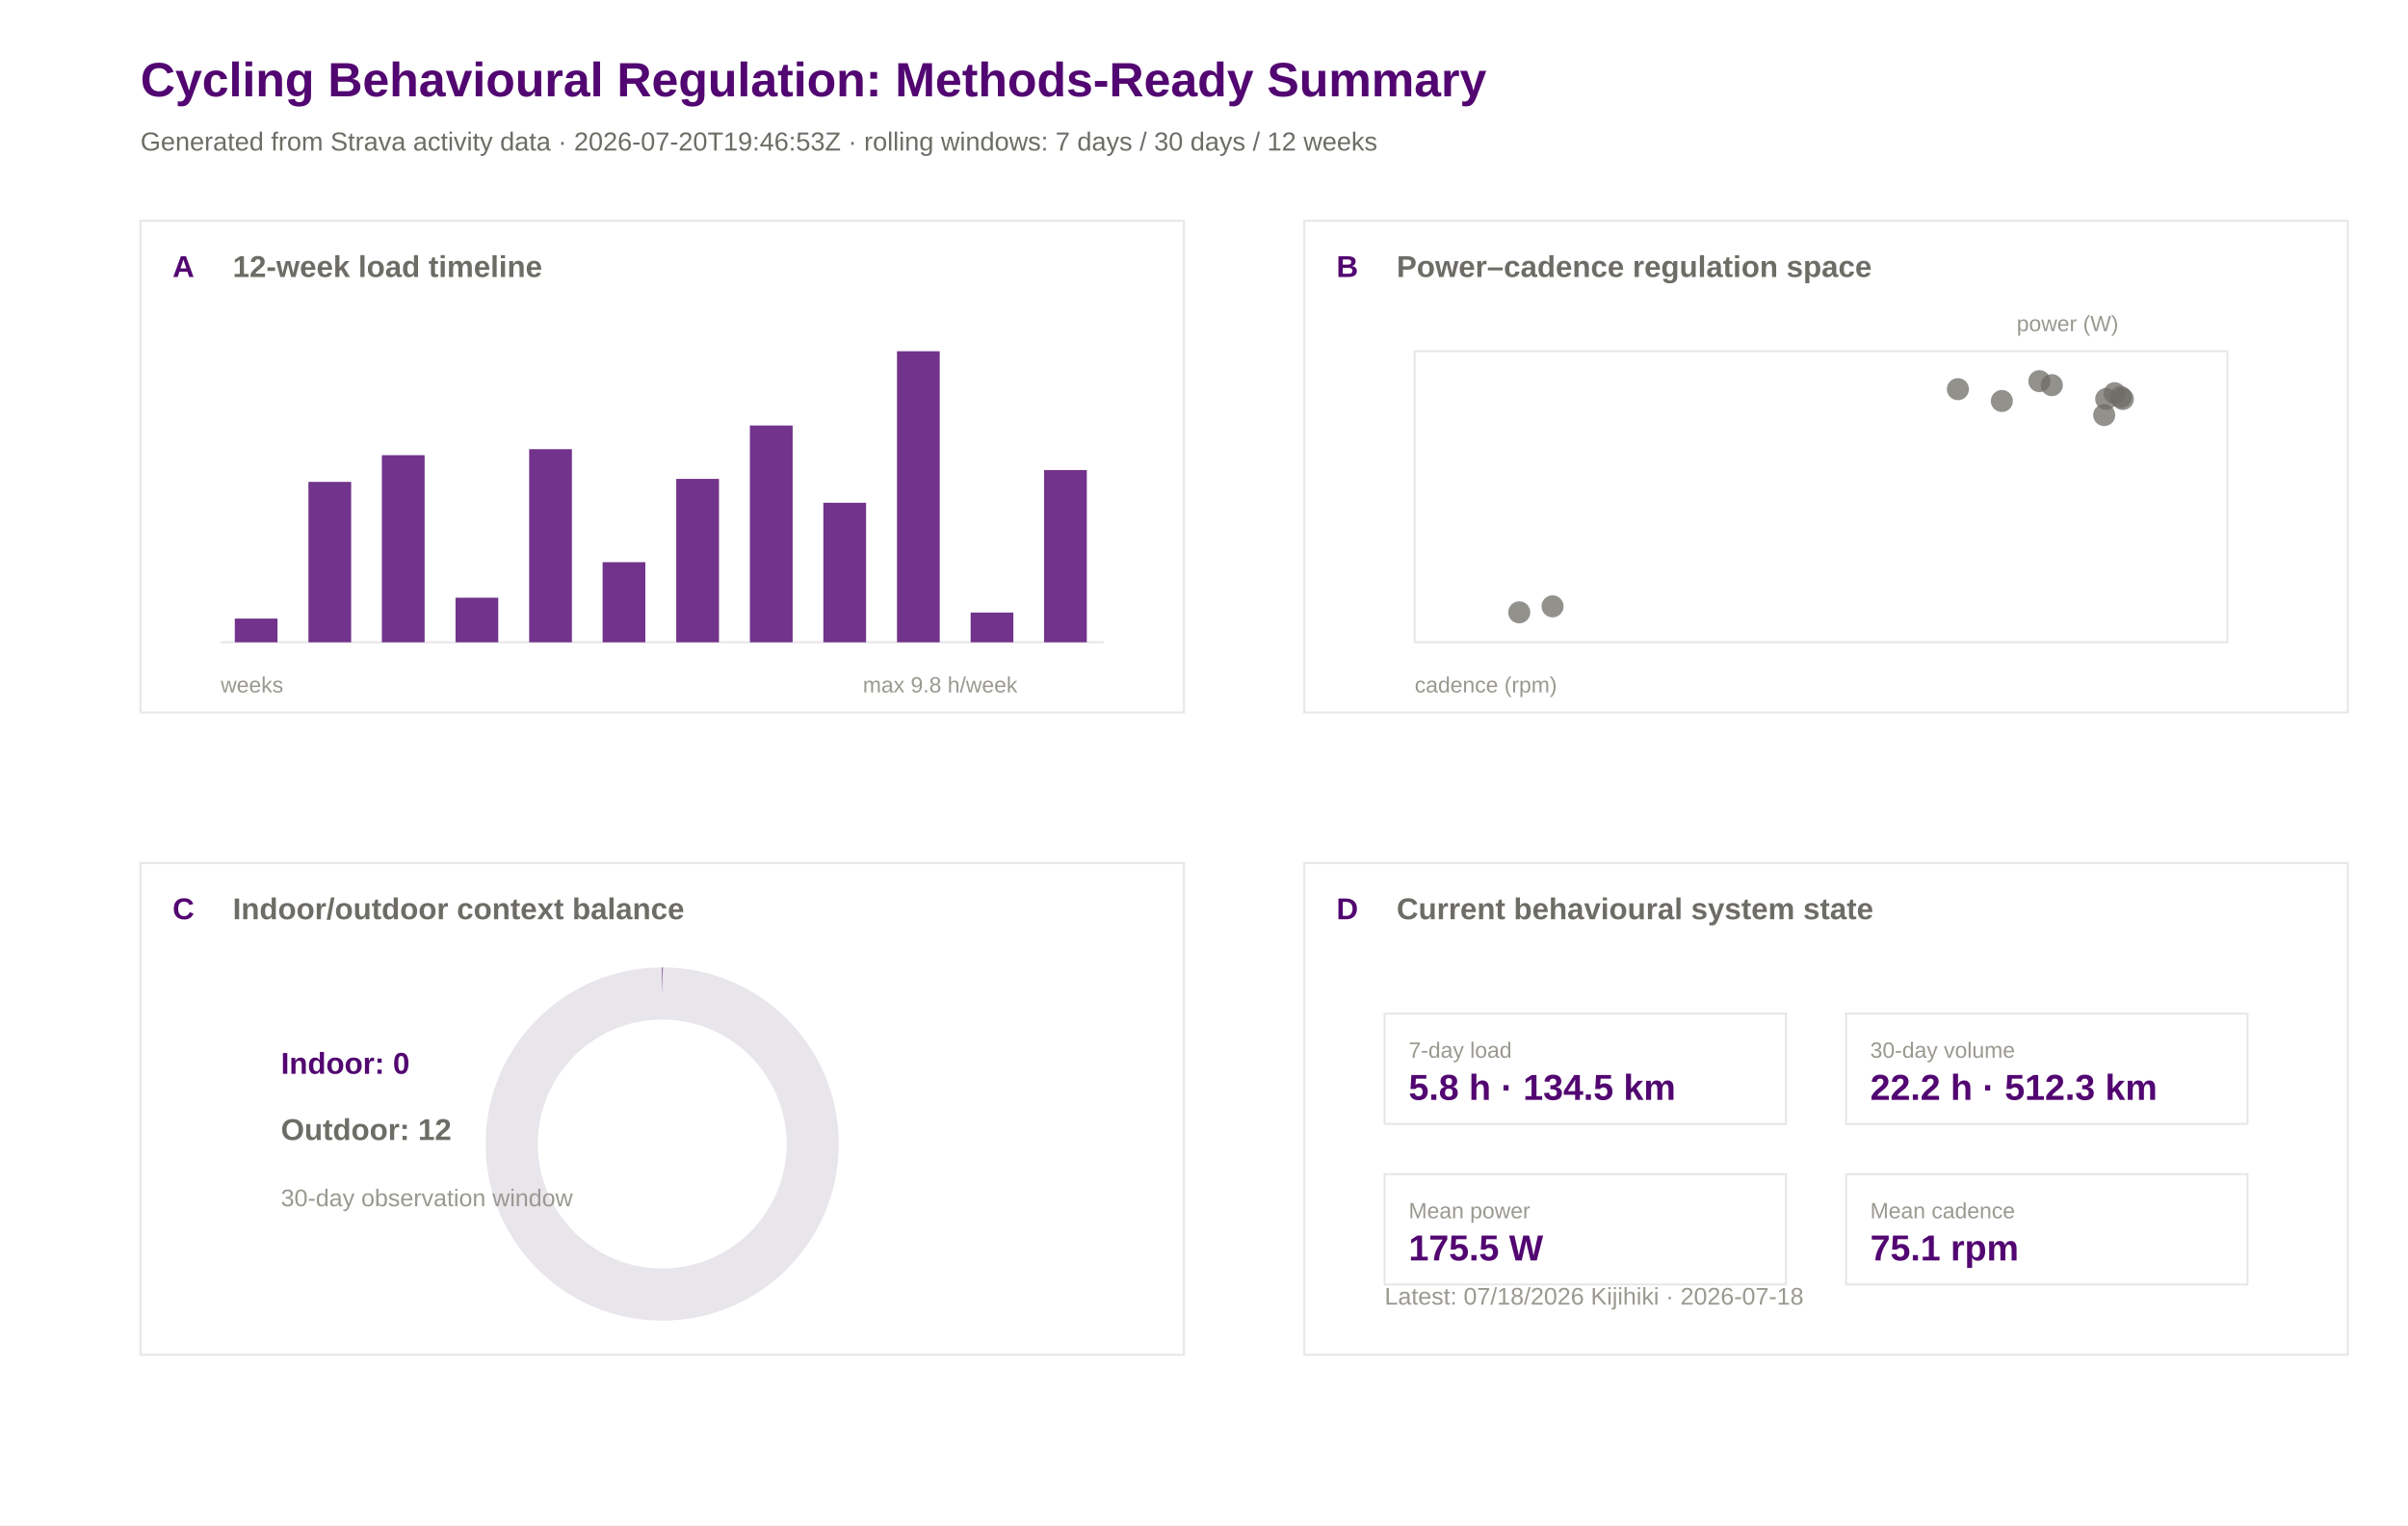
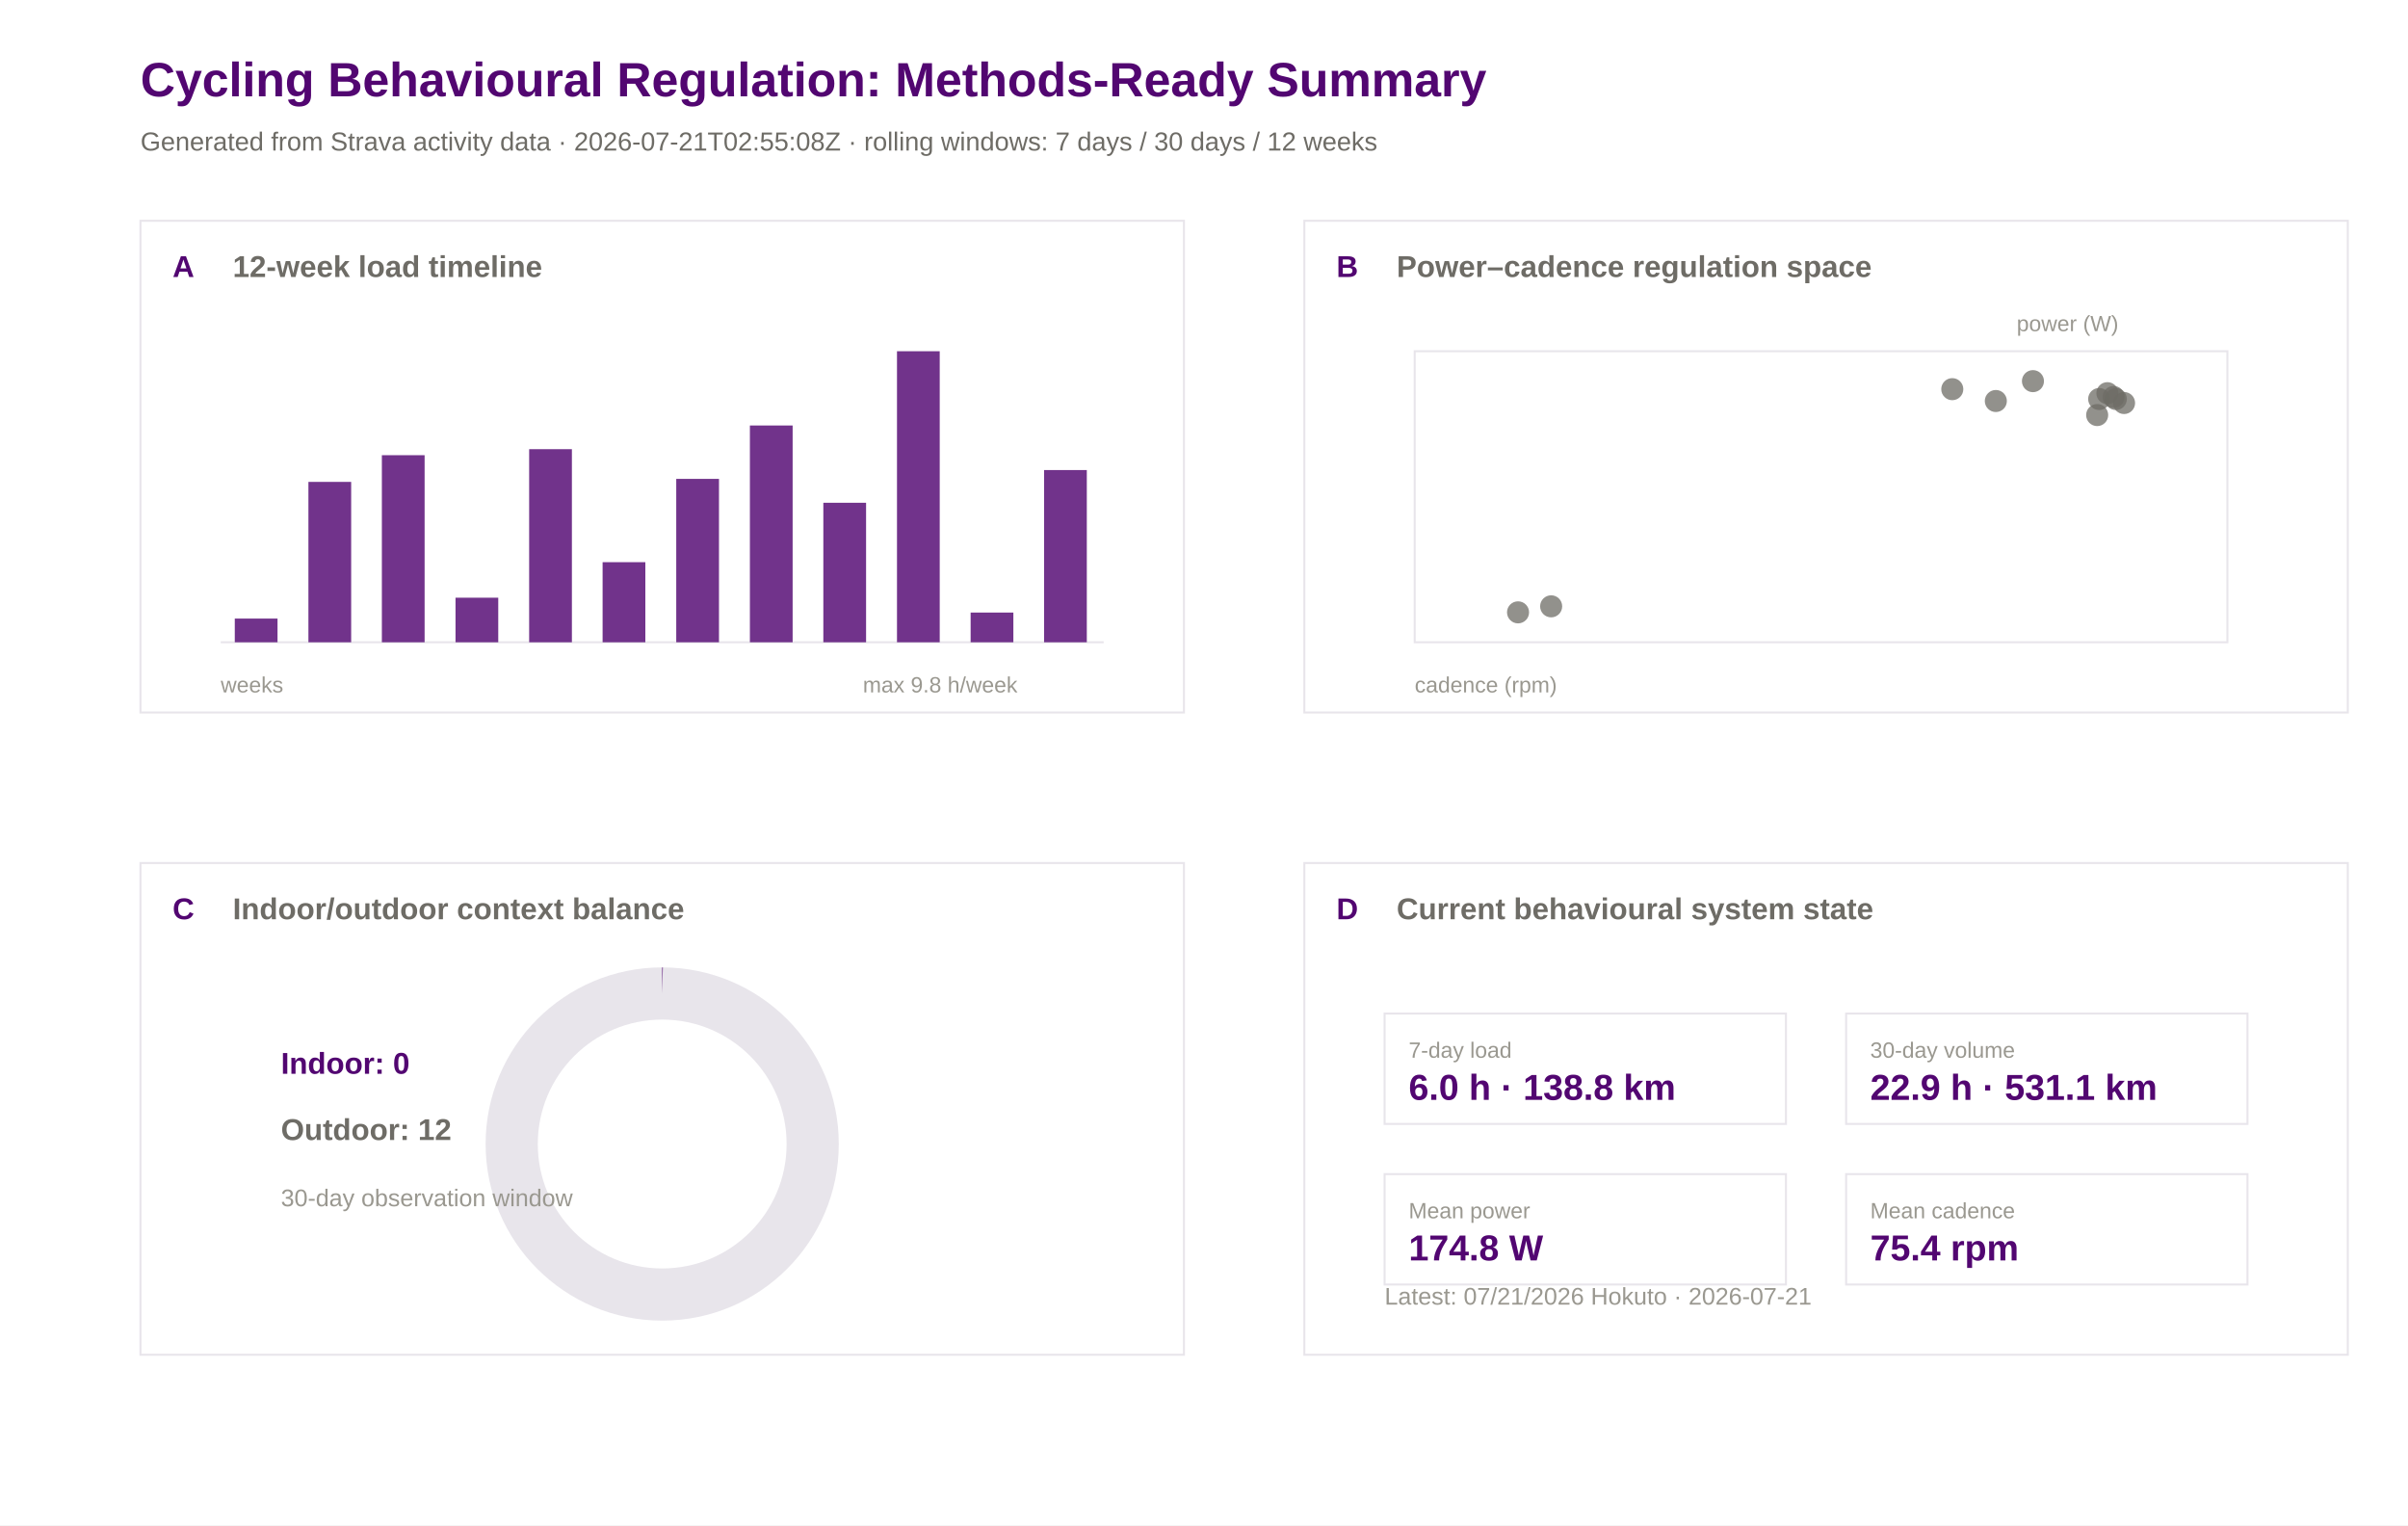
<svg xmlns="http://www.w3.org/2000/svg" width="1200" height="760" viewBox="0 0 1200 760">
  <rect width="100%" height="100%" fill="#ffffff" />
  <text x="70.0" y="48.0" font-family="Arial" font-size="24" font-weight="600" fill="#520671">Cycling Behavioural Regulation: Methods-Ready Summary</text>
-   <text x="70.0" y="75.0" font-family="Arial" font-size="13" font-weight="400" fill="#6e6c66">Generated from Strava activity data · 2026-07-20T19:46:53Z · rolling windows: 7 days / 30 days / 12 weeks</text>
+   <text x="70.0" y="75.0" font-family="Arial" font-size="13" font-weight="400" fill="#6e6c66">Generated from Strava activity data · 2026-07-21T02:55:08Z · rolling windows: 7 days / 30 days / 12 weeks</text>
  <rect x="70" y="110" width="520" height="245" fill="#ffffff" stroke="#e8e5eb" stroke-width="1" />
  <text x="86.0" y="138.0" font-family="Arial" font-size="15" font-weight="600" fill="#520671">A</text>
  <text x="116.0" y="138.0" font-family="Arial" font-size="15" font-weight="600" fill="#6e6c66">12-week load timeline</text>
  <rect x="650" y="110" width="520" height="245" fill="#ffffff" stroke="#e8e5eb" stroke-width="1" />
  <text x="666.0" y="138.0" font-family="Arial" font-size="15" font-weight="600" fill="#520671">B</text>
  <text x="696.0" y="138.0" font-family="Arial" font-size="15" font-weight="600" fill="#6e6c66">Power–cadence regulation space</text>
  <rect x="70" y="430" width="520" height="245" fill="#ffffff" stroke="#e8e5eb" stroke-width="1" />
  <text x="86.0" y="458.0" font-family="Arial" font-size="15" font-weight="600" fill="#520671">C</text>
  <text x="116.0" y="458.0" font-family="Arial" font-size="15" font-weight="600" fill="#6e6c66">Indoor/outdoor context balance</text>
  <rect x="650" y="430" width="520" height="245" fill="#ffffff" stroke="#e8e5eb" stroke-width="1" />
  <text x="666.0" y="458.0" font-family="Arial" font-size="15" font-weight="600" fill="#520671">D</text>
  <text x="696.0" y="458.0" font-family="Arial" font-size="15" font-weight="600" fill="#6e6c66">Current behavioural system state</text>
  <line x1="110" y1="320" x2="550" y2="320" stroke="#e8e5eb" />
  <rect x="117.0" y="308.2" width="21.3" height="11.8" fill="#520671" opacity="0.82" />
  <rect x="153.7" y="240.1" width="21.3" height="79.9" fill="#520671" opacity="0.82" />
  <rect x="190.3" y="226.8" width="21.3" height="93.2" fill="#520671" opacity="0.82" />
  <rect x="227.0" y="297.8" width="21.3" height="22.2" fill="#520671" opacity="0.82" />
  <rect x="263.7" y="223.8" width="21.3" height="96.2" fill="#520671" opacity="0.82" />
  <rect x="300.3" y="280.1" width="21.3" height="39.9" fill="#520671" opacity="0.82" />
  <rect x="337.0" y="238.6" width="21.3" height="81.4" fill="#520671" opacity="0.82" />
  <rect x="373.7" y="212.0" width="21.3" height="108.0" fill="#520671" opacity="0.82" />
  <rect x="410.3" y="250.5" width="21.3" height="69.5" fill="#520671" opacity="0.82" />
  <rect x="447.0" y="175.0" width="21.3" height="145.0" fill="#520671" opacity="0.82" />
  <rect x="483.7" y="305.2" width="21.3" height="14.8" fill="#520671" opacity="0.82" />
  <rect x="520.3" y="234.2" width="21.3" height="85.8" fill="#520671" opacity="0.82" />
  <text x="110.0" y="345.0" font-family="Arial" font-size="11" font-weight="400" fill="#9a9890">weeks</text>
  <text x="430.0" y="345.0" font-family="Arial" font-size="11" font-weight="400" fill="#9a9890">max 9.8 h/week</text>
  <rect x="705" y="175" width="405" height="145" fill="#ffffff" stroke="#e8e5eb" />
-   <circle cx="1022.5" cy="191.9" r="5.5" fill="#6e6c66" opacity="0.75" />
-   <circle cx="975.7" cy="193.9" r="5.5" fill="#6e6c66" opacity="0.75" />
-   <circle cx="1016.3" cy="189.9" r="5.5" fill="#6e6c66" opacity="0.75" />
-   <circle cx="757.1" cy="305.1" r="5.5" fill="#6e6c66" opacity="0.75" />
-   <circle cx="773.7" cy="302.1" r="5.5" fill="#6e6c66" opacity="0.75" />
-   <circle cx="1053.8" cy="195.9" r="5.5" fill="#6e6c66" opacity="0.75" />
-   <circle cx="1056.9" cy="197.8" r="5.5" fill="#6e6c66" opacity="0.75" />
-   <circle cx="1048.6" cy="206.8" r="5.5" fill="#6e6c66" opacity="0.75" />
-   <circle cx="1049.6" cy="198.8" r="5.5" fill="#6e6c66" opacity="0.75" />
-   <circle cx="1057.9" cy="198.8" r="5.5" fill="#6e6c66" opacity="0.75" />
-   <circle cx="997.6" cy="199.8" r="5.5" fill="#6e6c66" opacity="0.75" />
+   <circle cx="972.9" cy="193.9" r="5.5" fill="#6e6c66" opacity="0.75" />
+   <circle cx="1013.1" cy="189.9" r="5.5" fill="#6e6c66" opacity="0.75" />
+   <circle cx="756.5" cy="305.1" r="5.5" fill="#6e6c66" opacity="0.75" />
+   <circle cx="773.0" cy="302.1" r="5.5" fill="#6e6c66" opacity="0.75" />
+   <circle cx="1050.2" cy="195.9" r="5.5" fill="#6e6c66" opacity="0.75" />
+   <circle cx="1053.3" cy="197.8" r="5.5" fill="#6e6c66" opacity="0.75" />
+   <circle cx="1045.1" cy="206.8" r="5.5" fill="#6e6c66" opacity="0.75" />
+   <circle cx="1046.1" cy="198.8" r="5.5" fill="#6e6c66" opacity="0.75" />
+   <circle cx="1054.4" cy="198.8" r="5.5" fill="#6e6c66" opacity="0.75" />
+   <circle cx="994.6" cy="199.8" r="5.5" fill="#6e6c66" opacity="0.75" />
+   <circle cx="1058.5" cy="200.8" r="5.5" fill="#6e6c66" opacity="0.75" />
  <text x="705.0" y="345.0" font-family="Arial" font-size="11" font-weight="400" fill="#9a9890">cadence (rpm)</text>
  <text x="1005.0" y="165.0" font-family="Arial" font-size="11" font-weight="400" fill="#9a9890">power (W)</text>
  <circle cx="330" cy="570" r="75" fill="none" stroke="#e8e5eb" stroke-width="26" />
  <circle cx="330" cy="570" r="75" fill="none" stroke="#520671" stroke-width="26" stroke-dasharray="0.0 471.2" transform="rotate(-90 330 570)" />
  <text x="140.0" y="535.0" font-family="Arial" font-size="15" font-weight="600" fill="#520671">Indoor: 0</text>
  <text x="140.0" y="568.0" font-family="Arial" font-size="15" font-weight="600" fill="#6e6c66">Outdoor: 12</text>
  <text x="140.0" y="601.0" font-family="Arial" font-size="12" font-weight="400" fill="#9a9890">30-day observation window</text>
  <rect x="690" y="505" width="200" height="55" fill="#ffffff" stroke="#e8e5eb" />
  <text x="702.0" y="527.0" font-family="Arial" font-size="11" font-weight="500" fill="#9a9890">7-day load</text>
-   <text x="702.0" y="548.0" font-family="Arial" font-size="18" font-weight="600" fill="#520671">5.8 h · 134.5 km</text>
+   <text x="702.0" y="548.0" font-family="Arial" font-size="18" font-weight="600" fill="#520671">6.0 h · 138.8 km</text>
  <rect x="920" y="505" width="200" height="55" fill="#ffffff" stroke="#e8e5eb" />
  <text x="932.0" y="527.0" font-family="Arial" font-size="11" font-weight="500" fill="#9a9890">30-day volume</text>
-   <text x="932.0" y="548.0" font-family="Arial" font-size="18" font-weight="600" fill="#520671">22.2 h · 512.3 km</text>
+   <text x="932.0" y="548.0" font-family="Arial" font-size="18" font-weight="600" fill="#520671">22.9 h · 531.1 km</text>
  <rect x="690" y="585" width="200" height="55" fill="#ffffff" stroke="#e8e5eb" />
  <text x="702.0" y="607.0" font-family="Arial" font-size="11" font-weight="500" fill="#9a9890">Mean power</text>
-   <text x="702.0" y="628.0" font-family="Arial" font-size="18" font-weight="600" fill="#520671">175.5 W</text>
+   <text x="702.0" y="628.0" font-family="Arial" font-size="18" font-weight="600" fill="#520671">174.8 W</text>
  <rect x="920" y="585" width="200" height="55" fill="#ffffff" stroke="#e8e5eb" />
  <text x="932.0" y="607.0" font-family="Arial" font-size="11" font-weight="500" fill="#9a9890">Mean cadence</text>
-   <text x="932.0" y="628.0" font-family="Arial" font-size="18" font-weight="600" fill="#520671">75.1 rpm</text>
-   <text x="690.0" y="650.0" font-family="Arial" font-size="12" font-weight="400" fill="#9a9890">Latest: 07/18/2026 Kijihiki · 2026-07-18</text>
+   <text x="932.0" y="628.0" font-family="Arial" font-size="18" font-weight="600" fill="#520671">75.4 rpm</text>
+   <text x="690.0" y="650.0" font-family="Arial" font-size="12" font-weight="400" fill="#9a9890">Latest: 07/21/2026 Hokuto · 2026-07-21</text>
</svg>
